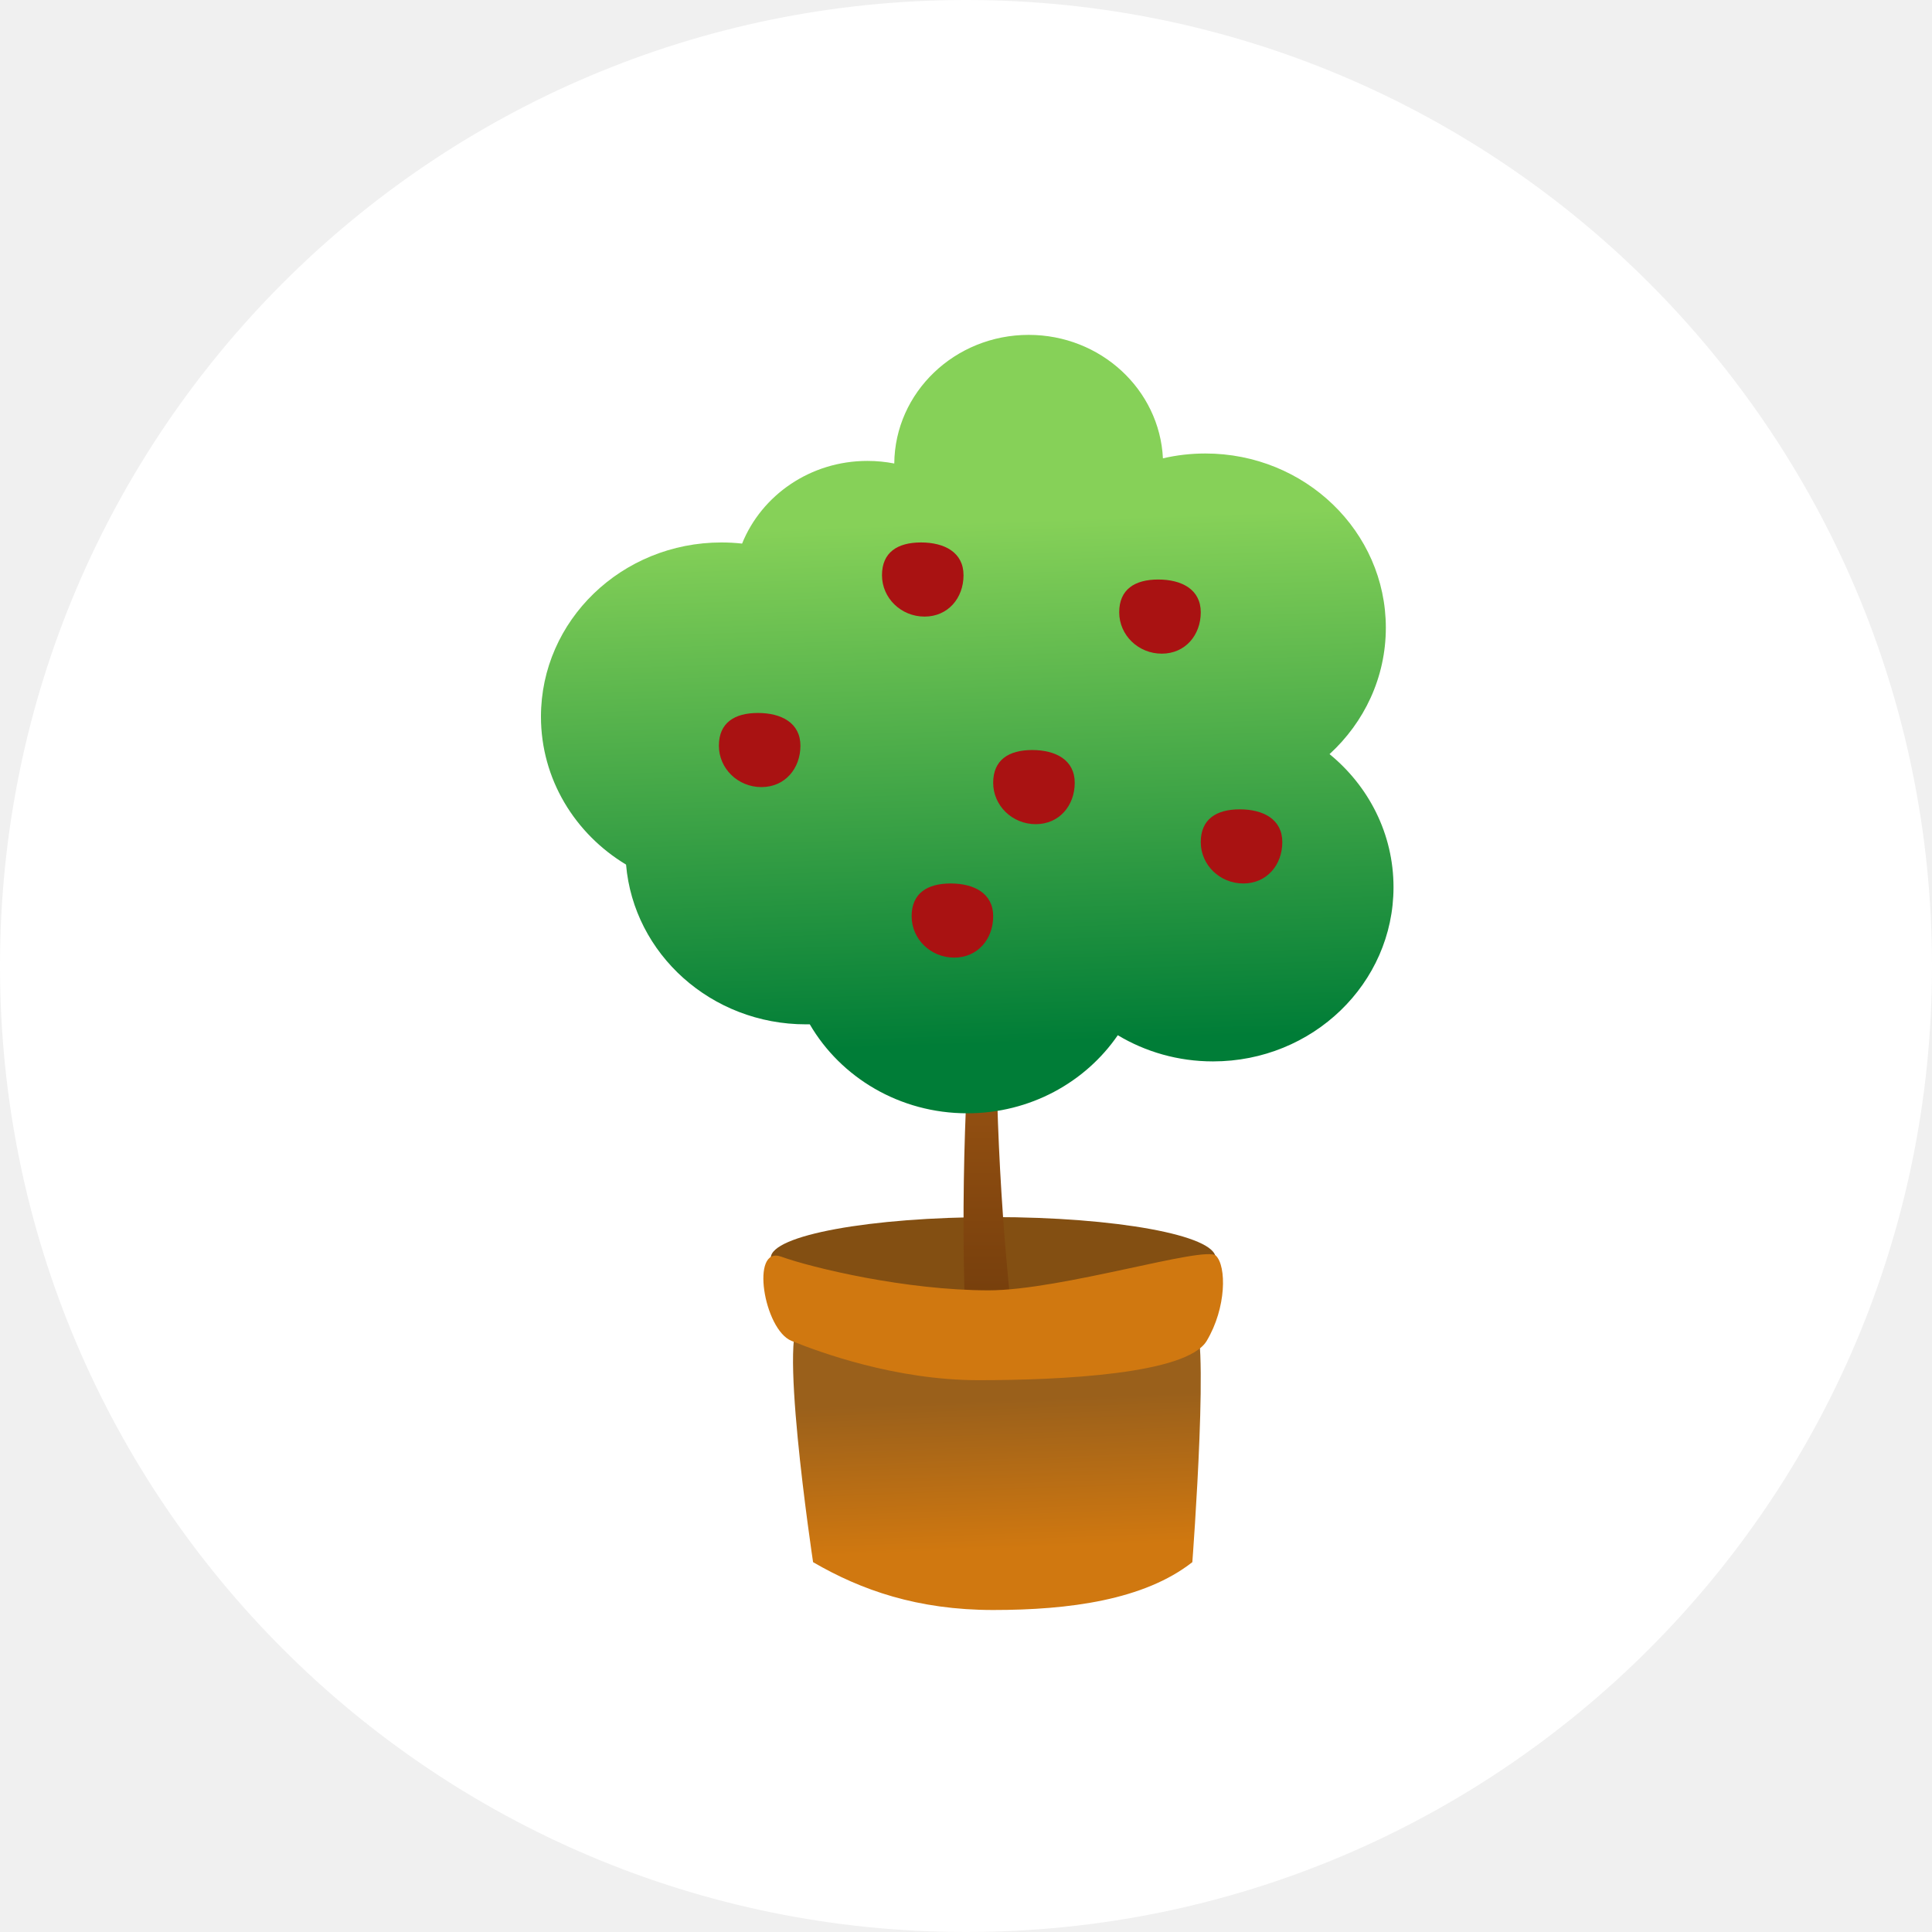
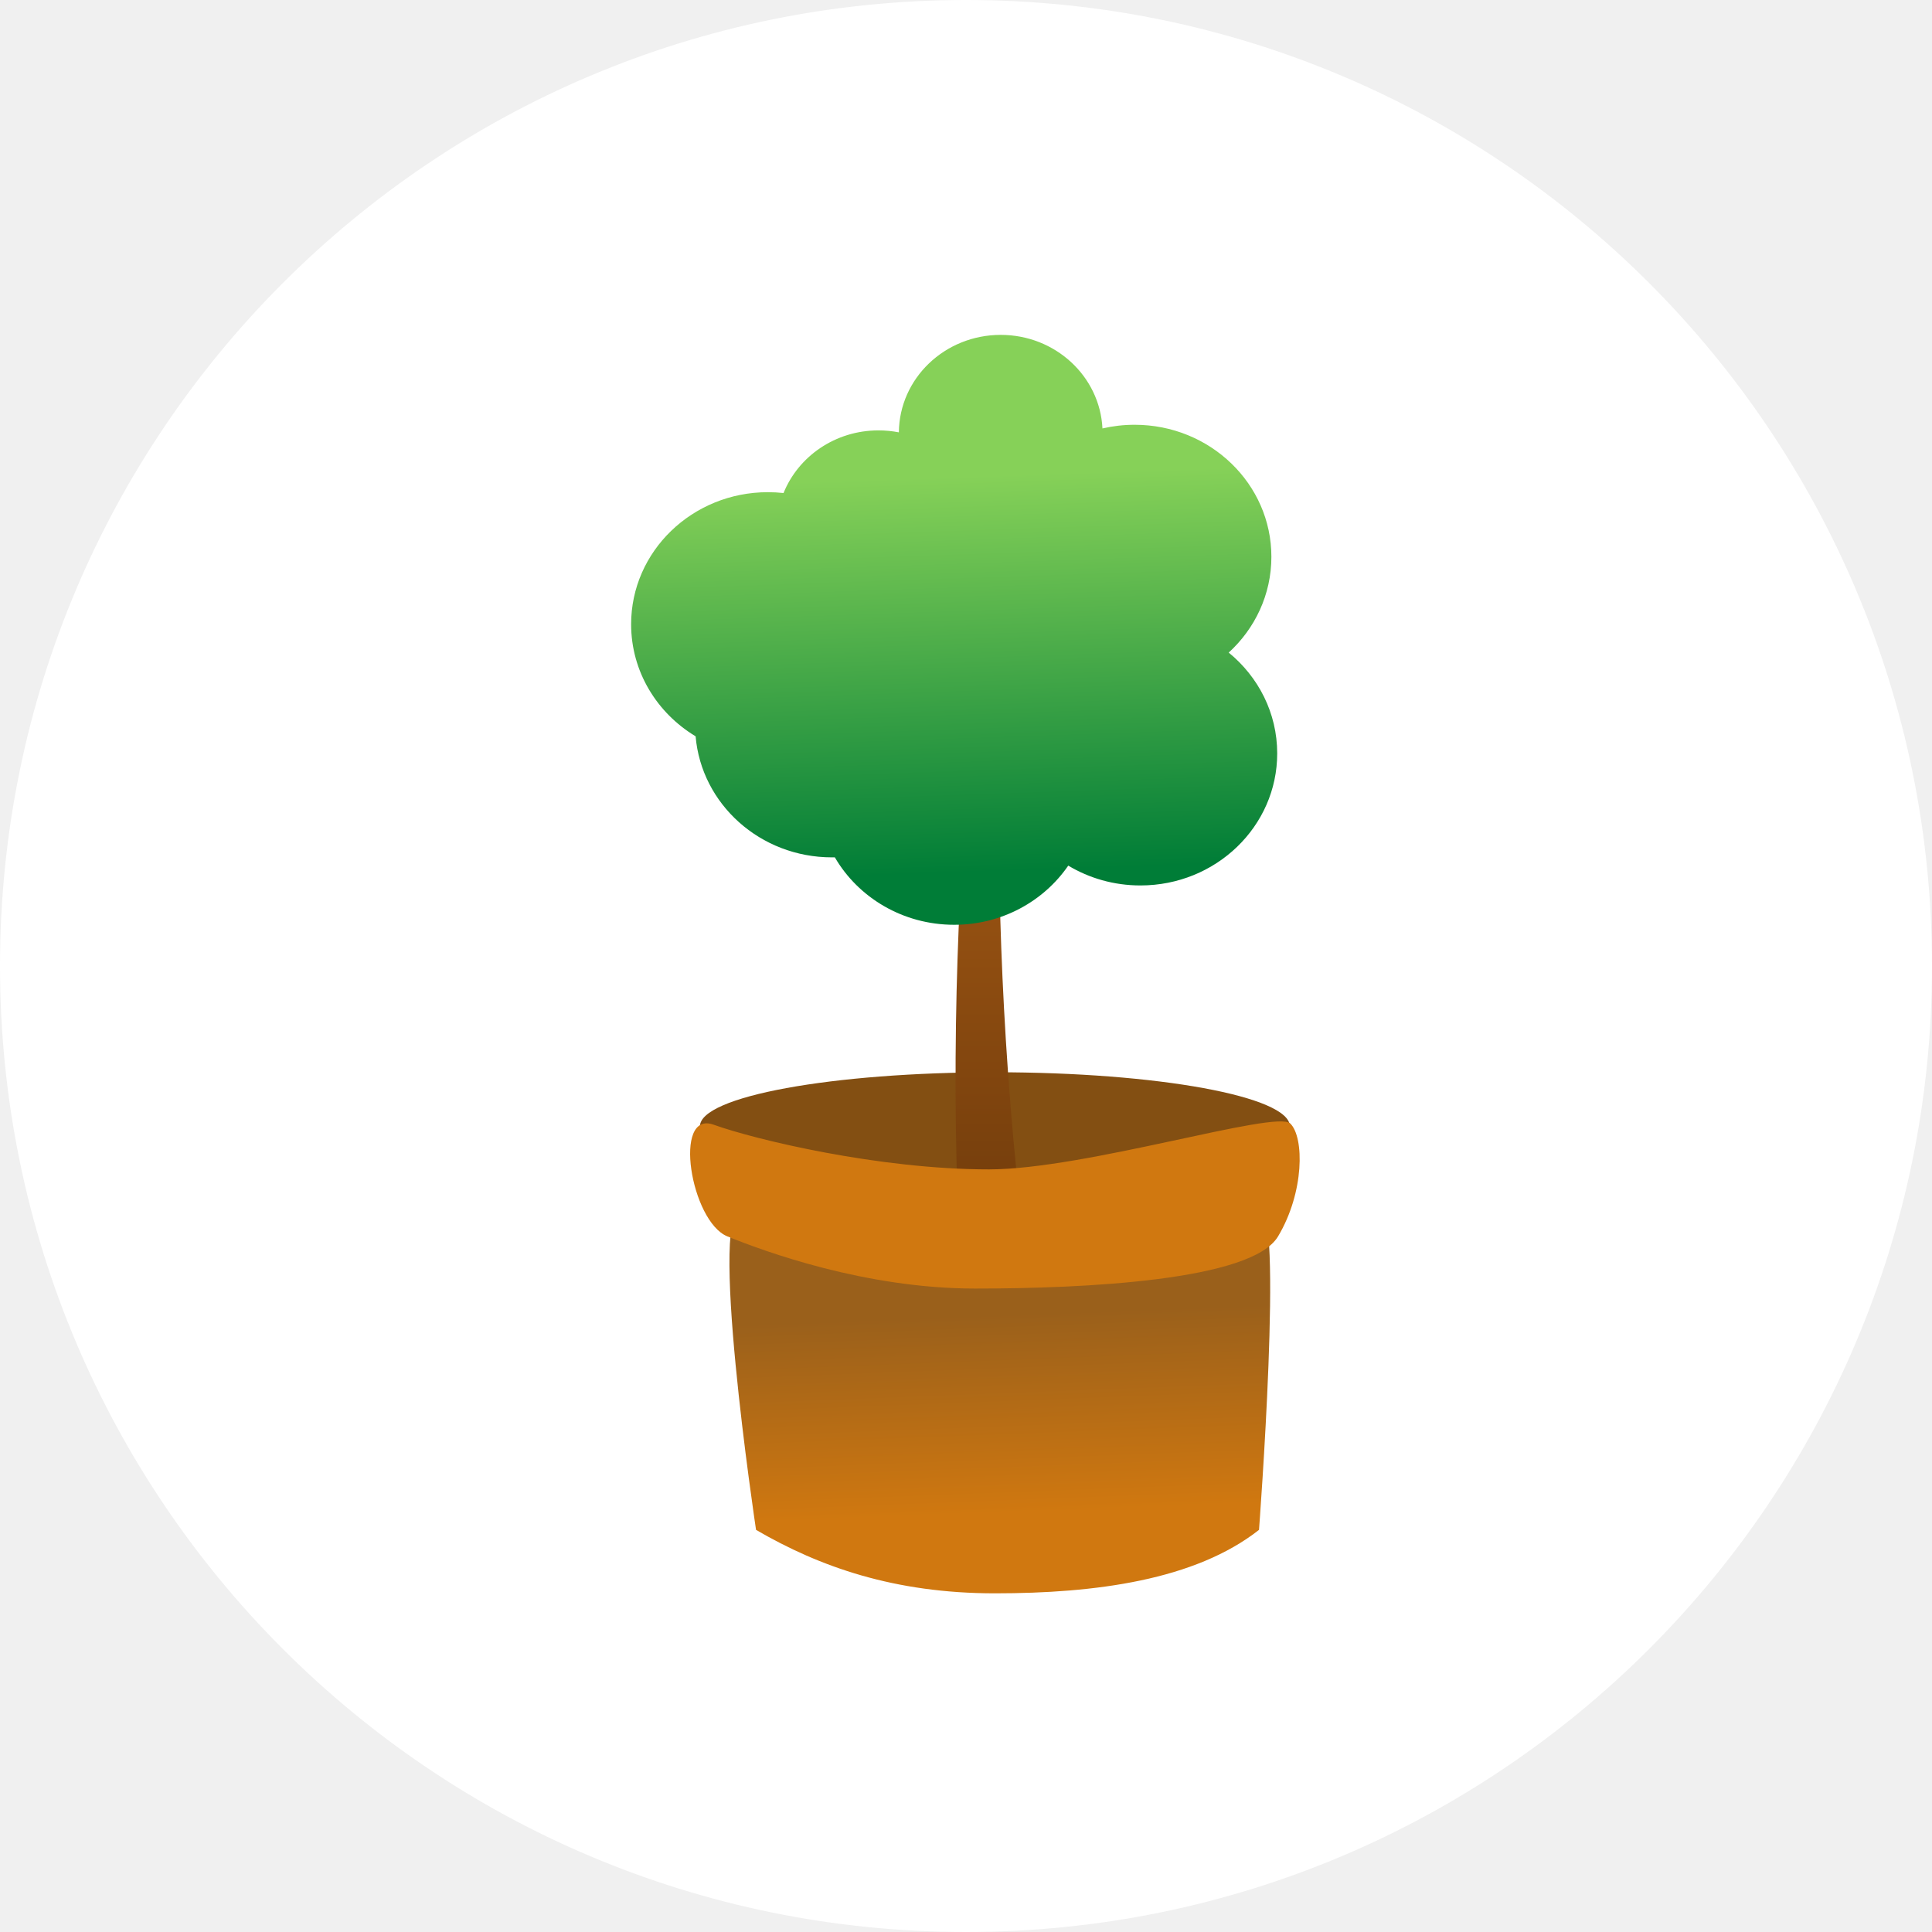
<svg xmlns="http://www.w3.org/2000/svg" width="150" height="150" viewBox="0 0 150 150" fill="none">
  <circle cx="75" cy="75" r="75" fill="white" />
-   <ellipse cx="77.111" cy="97.66" rx="17.267" ry="3.166" fill="#834F12" />
-   <path d="M79.404 108.871C76.099 85.692 77.751 67.311 77.751 67.311L76.925 65.715C76.925 65.715 73.617 84.094 75.272 108.871C75.376 110.429 79.625 110.417 79.404 108.871Z" fill="url(#paint0_linear_479_5819)" />
-   <path d="M63.127 121.285C63.127 121.285 60.183 101.739 62.391 102.579C64.6 103.418 71.225 105.098 77.114 105.098C82.267 105.098 91.101 103.25 92.573 102.579C94.044 101.907 92.573 121.285 92.573 121.285C88.83 124.224 83.003 125 77.114 125C71.225 125 66.846 123.449 63.127 121.285Z" fill="url(#paint1_linear_479_5819)" />
-   <path d="M61.453 104.105C59.304 103.233 58.23 96.693 60.647 97.565C63.065 98.437 70.318 100.181 76.764 100.181C82.406 100.181 93.579 96.683 94.404 97.494C95.229 98.305 95.229 101.526 93.688 104.105C92.147 106.684 82.406 107.157 75.959 107.157C69.512 107.157 63.602 104.977 61.453 104.105Z" fill="#D07810" />
-   <path fill-rule="evenodd" clip-rule="evenodd" d="M75.096 86.436C79.977 86.436 84.276 84.027 86.785 80.374C88.931 81.662 91.465 82.407 94.178 82.407C101.918 82.407 108.192 76.351 108.192 68.881C108.192 64.739 106.263 61.032 103.225 58.55C105.917 56.086 107.596 52.6 107.596 48.736C107.596 41.265 101.322 35.209 93.582 35.209C92.448 35.209 91.346 35.339 90.29 35.585C90.026 30.248 85.46 26 79.867 26C74.133 26 69.479 30.463 69.431 35.986C68.757 35.854 68.059 35.785 67.344 35.785C62.916 35.785 59.132 38.447 57.616 42.204C57.09 42.146 56.555 42.116 56.014 42.116C48.274 42.116 42 48.172 42 55.642C42 60.488 44.64 64.739 48.607 67.127C49.199 74.072 55.226 79.529 62.573 79.529C62.672 79.529 62.772 79.528 62.87 79.526C65.271 83.65 69.847 86.436 75.096 86.436Z" fill="url(#paint2_linear_479_5819)" />
-   <path d="M62.145 57.898C62.145 59.672 60.942 61.11 59.117 61.11C57.293 61.11 55.814 59.672 55.814 57.898C55.814 56.123 57.018 55.355 58.842 55.355C60.666 55.355 62.145 56.123 62.145 57.898Z" fill="#A91212" />
-   <path d="M74.808 44.66C74.808 46.434 73.604 47.872 71.78 47.872C69.956 47.872 68.477 46.434 68.477 44.66C68.477 42.885 69.68 42.116 71.505 42.116C73.329 42.116 74.808 42.885 74.808 44.66Z" fill="#A91212" />
-   <path d="M83.442 60.776C83.442 62.55 82.238 63.988 80.414 63.988C78.589 63.988 77.11 62.55 77.11 60.776C77.11 59.001 78.314 58.232 80.138 58.232C81.963 58.232 83.442 59.001 83.442 60.776Z" fill="#A91212" />
-   <path d="M93.227 47.537C93.227 49.312 92.023 50.75 90.199 50.75C88.374 50.75 86.895 49.312 86.895 47.537C86.895 45.763 88.099 44.994 89.924 44.994C91.748 44.994 93.227 45.763 93.227 47.537Z" fill="#A91212" />
-   <path d="M99.558 65.381C99.558 67.155 98.354 68.593 96.53 68.593C94.706 68.593 93.227 67.155 93.227 65.381C93.227 63.606 94.43 62.837 96.255 62.837C98.079 62.837 99.558 63.606 99.558 65.381Z" fill="#A91212" />
-   <path d="M77.111 71.136C77.111 72.911 75.907 74.349 74.083 74.349C72.258 74.349 70.779 72.911 70.779 71.136C70.779 69.362 71.983 68.593 73.807 68.593C75.632 68.593 77.111 69.362 77.111 71.136Z" fill="#A91212" />
+   <ellipse cx="77.243" cy="87.448" rx="22.9" ry="4.198" fill="#834F12" />
+   <path d="M80.286 102.316C75.901 71.576 78.093 47.199 78.093 47.199L76.997 45.083C76.997 45.083 72.61 69.456 74.805 102.316C74.943 104.381 80.578 104.366 80.286 102.316Z" fill="url(#paint0_linear_479_5818)" />
+   <path d="M58.699 118.779C58.699 118.779 54.794 92.857 57.722 93.971C60.651 95.085 69.438 97.312 77.248 97.312C84.081 97.312 95.797 94.861 97.749 93.971C99.701 93.081 97.749 118.779 97.749 118.779C92.785 122.677 85.058 123.706 77.248 123.706C69.438 123.706 63.63 121.649 58.699 118.779Z" fill="url(#paint1_linear_479_5818)" />
+   <path d="M56.478 95.995C53.629 94.839 52.204 86.165 55.41 87.322C58.616 88.478 68.234 90.791 76.784 90.791C84.265 90.791 99.083 86.153 100.177 87.228C101.271 88.303 101.271 92.575 99.227 95.995C97.184 99.415 84.265 100.043 75.716 100.043C67.166 100.043 59.328 97.152 56.478 95.995Z" fill="#D07810" />
+   <path fill-rule="evenodd" clip-rule="evenodd" d="M74.081 71.8C77.78 71.8 81.038 69.974 82.939 67.206C84.565 68.182 86.485 68.746 88.542 68.746C94.407 68.746 99.162 64.157 99.162 58.496C99.162 55.357 97.7 52.548 95.397 50.667C97.438 48.8 98.71 46.158 98.71 43.23C98.71 37.568 93.955 32.979 88.09 32.979C87.231 32.979 86.395 33.078 85.595 33.264C85.395 29.22 81.935 26 77.696 26C73.351 26 69.824 29.382 69.788 33.568C69.277 33.468 68.748 33.415 68.206 33.415C64.85 33.415 61.983 35.433 60.834 38.279C60.436 38.236 60.03 38.213 59.62 38.213C53.755 38.213 49 42.803 49 48.464C49 52.136 51.001 55.357 54.007 57.167C54.456 62.429 59.023 66.565 64.591 66.565C64.666 66.565 64.741 66.564 64.816 66.563C66.635 69.688 70.103 71.8 74.081 71.8Z" fill="url(#paint2_linear_479_5818)" />
  <defs>
-     <linearGradient id="paint0_linear_479_5819" x1="77.11" y1="65.715" x2="77.11" y2="110.035" gradientUnits="userSpaceOnUse">
+     <linearGradient id="paint0_linear_479_5818" x1="77.243" y1="45.083" x2="77.243" y2="103.859" gradientUnits="userSpaceOnUse">
      <stop stop-color="#B86518" />
      <stop offset="1" stop-color="#653509" />
    </linearGradient>
-     <linearGradient id="paint1_linear_479_5819" x1="79.157" y1="141.286" x2="77.789" y2="105.597" gradientUnits="userSpaceOnUse">
+     <linearGradient id="paint1_linear_479_5818" x1="79.957" y1="145.304" x2="78.142" y2="97.974" gradientUnits="userSpaceOnUse">
      <stop offset="0.589" stop-color="#D07810" />
      <stop offset="0.914" stop-color="#9A601B" />
    </linearGradient>
-     <linearGradient id="paint2_linear_479_5819" x1="80.165" y1="80.968" x2="78.776" y2="40.386" gradientUnits="userSpaceOnUse">
+     <linearGradient id="paint2_linear_479_5818" x1="77.922" y1="67.656" x2="76.869" y2="36.902" gradientUnits="userSpaceOnUse">
      <stop stop-color="#007D37" />
      <stop offset="1" stop-color="#86D158" />
    </linearGradient>
  </defs>
</svg>
